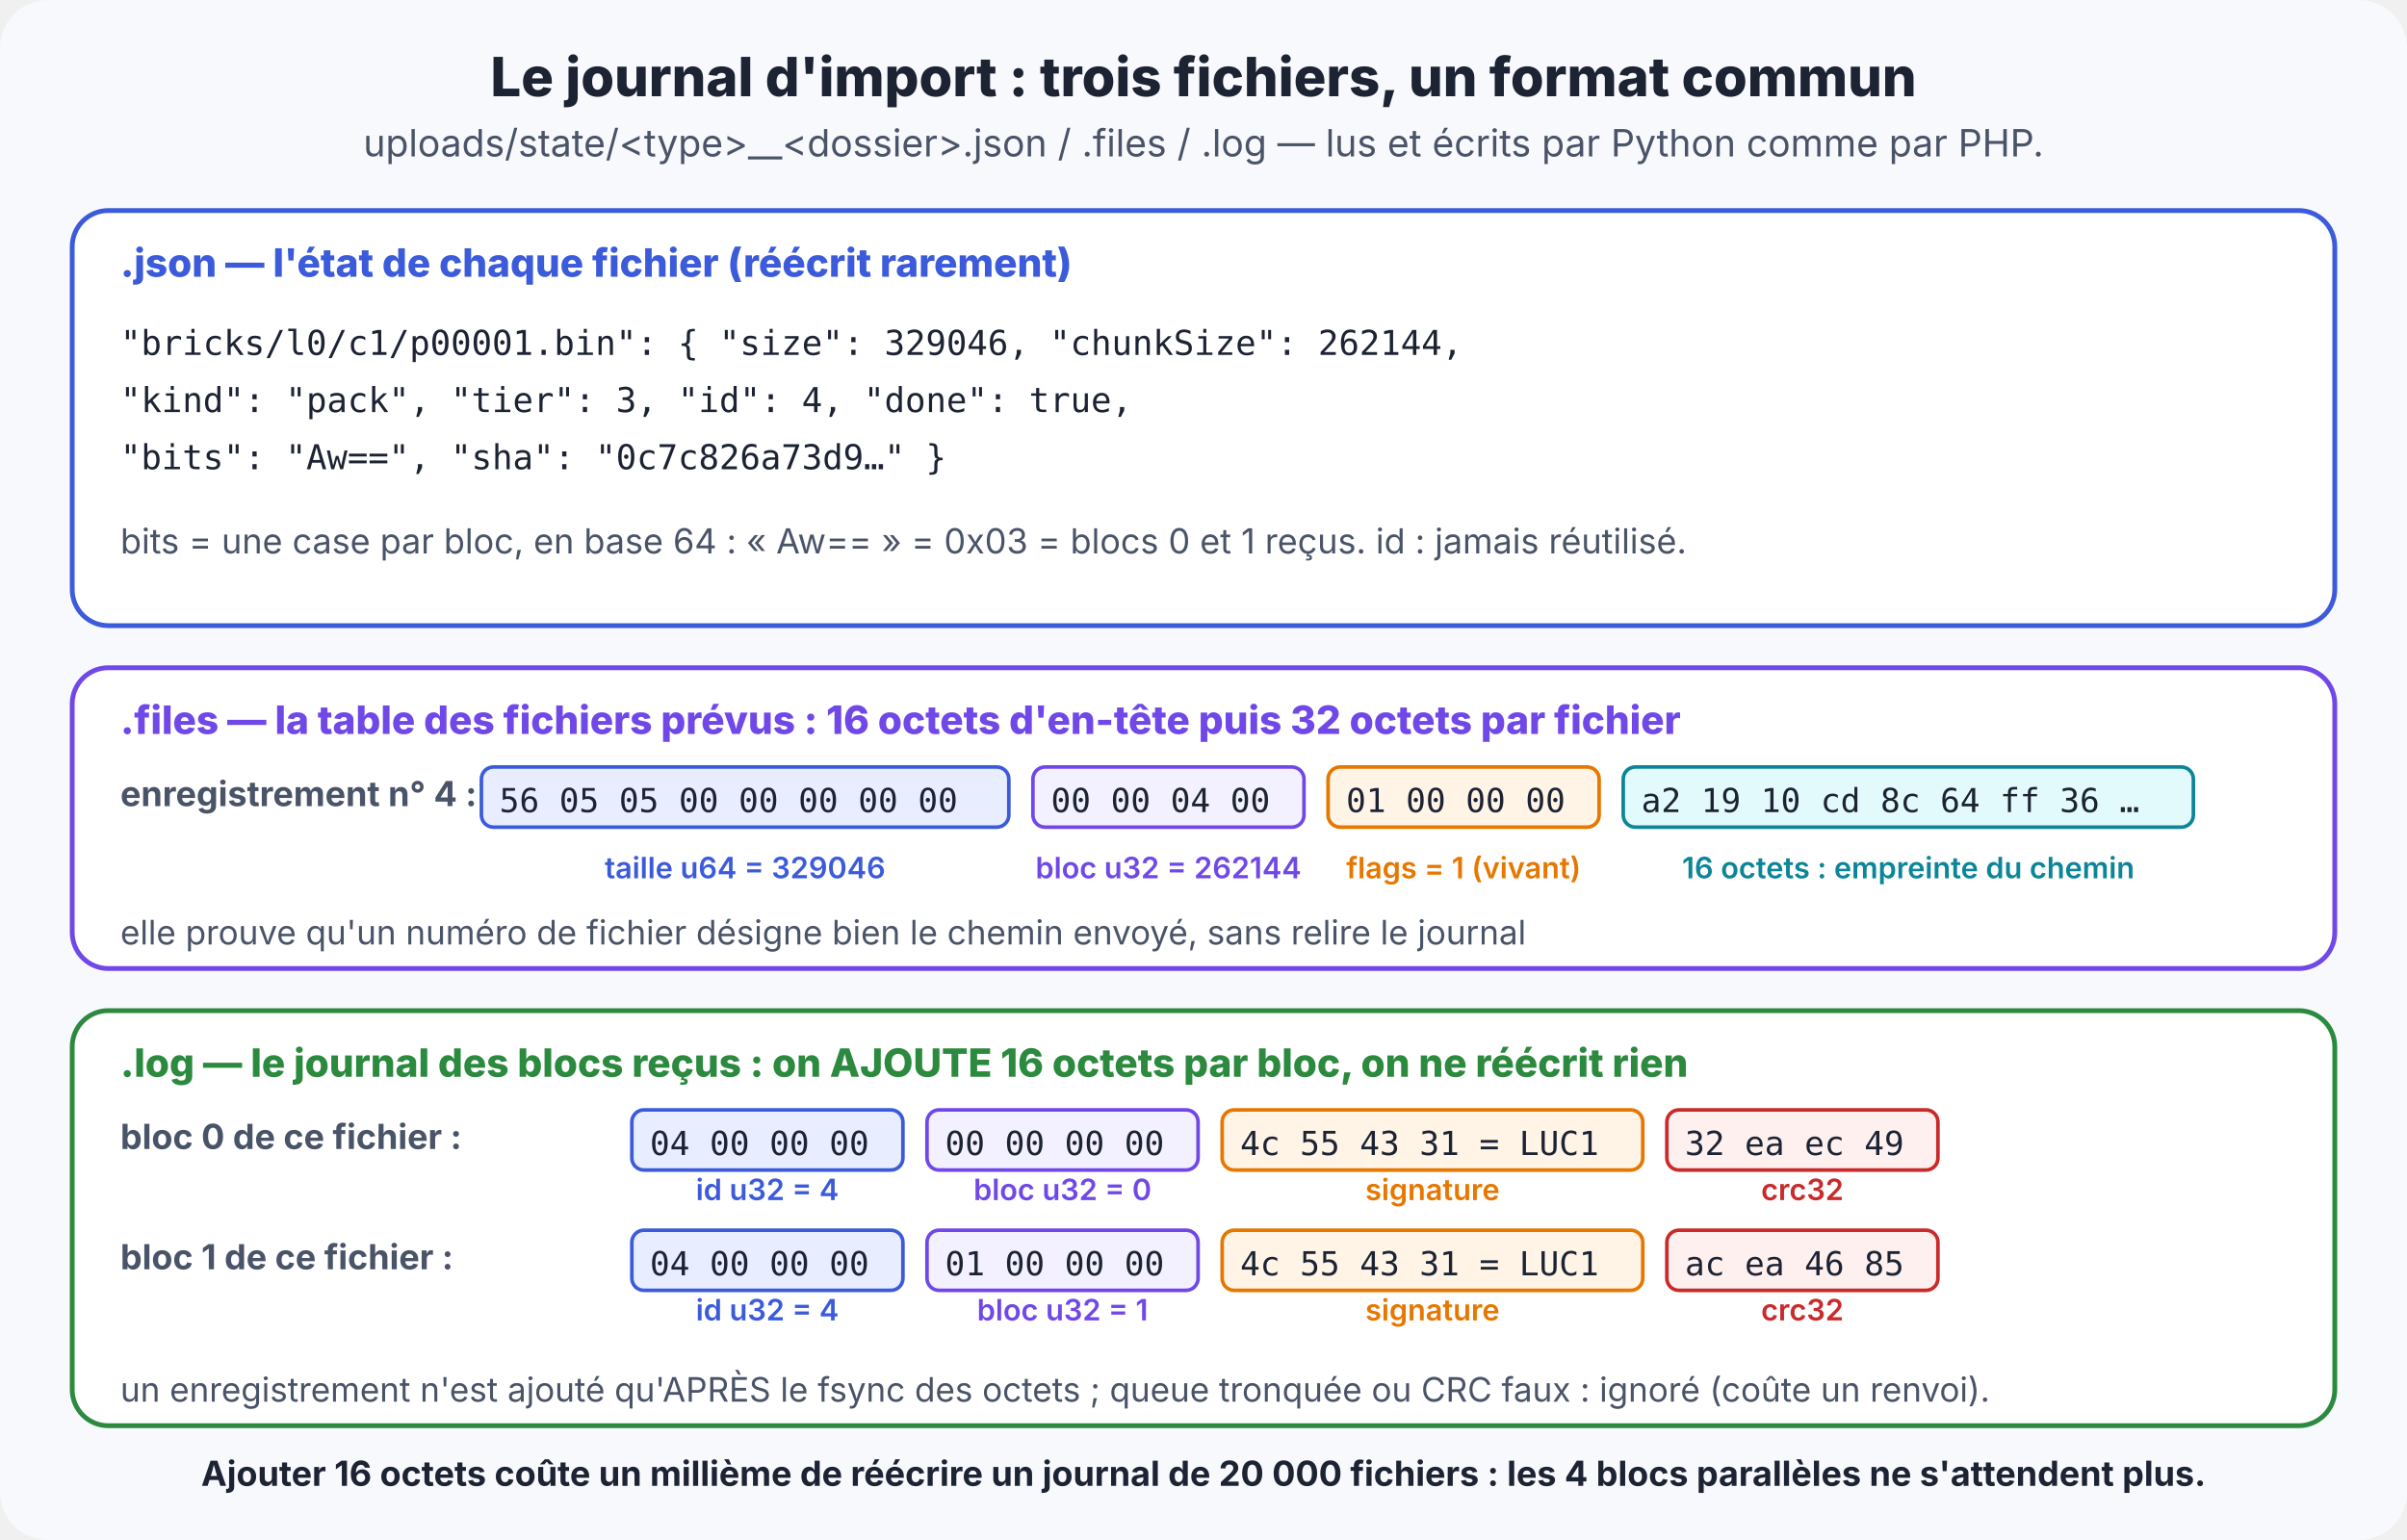
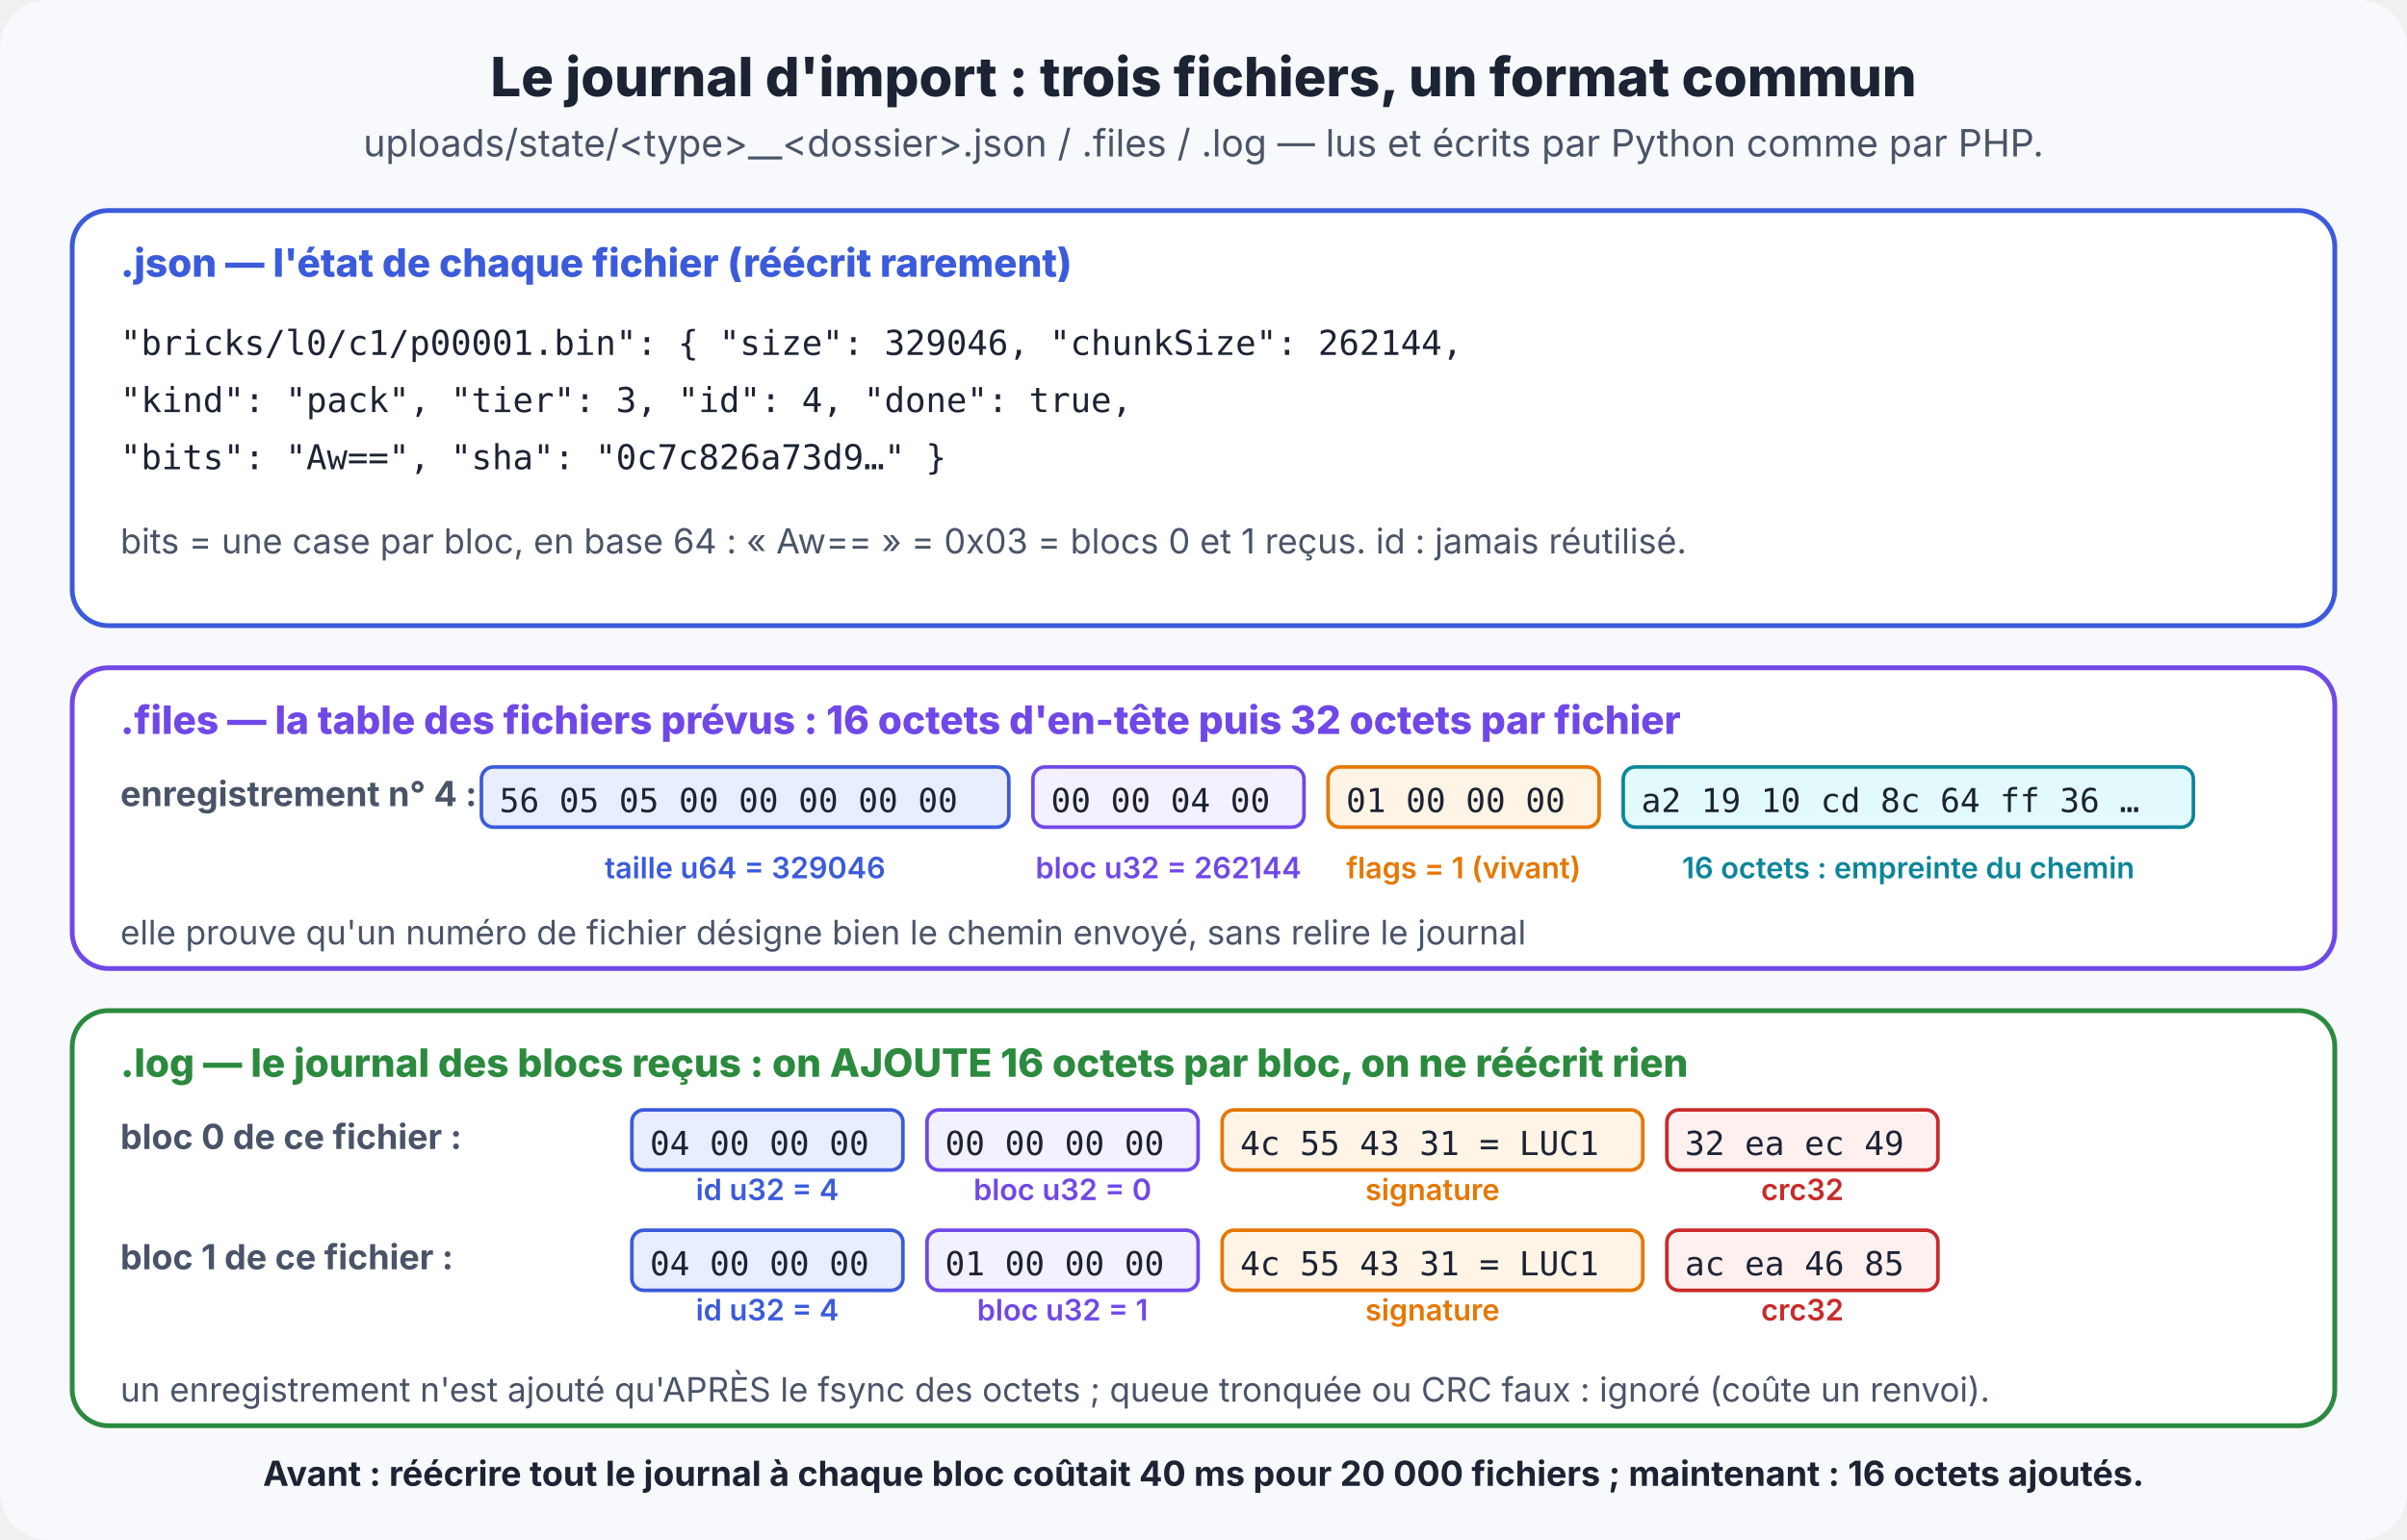
<svg xmlns="http://www.w3.org/2000/svg" viewBox="0 0 800 512" font-family="Inter, sans-serif">
  <defs>
    <marker id="arr" viewBox="0 0 10 10" refX="9" refY="5" markerWidth="7" markerHeight="7" orient="auto">
      <path d="M0,0 L10,5 L0,10 z" fill="#4a5468" />
    </marker>
    <marker id="arrr" viewBox="0 0 10 10" refX="9" refY="5" markerWidth="7" markerHeight="7" orient="auto">
      <path d="M0,0 L10,5 L0,10 z" fill="#c92a2a" />
    </marker>
  </defs>
  <rect width="800" height="512" rx="16" fill="#f8f9fd" />
  <text x="400" y="32" font-size="18" font-weight="800" fill="#1c2333" text-anchor="middle">Le journal d'import : trois fichiers, un format commun</text>
  <text x="400" y="52" font-size="12.5" font-weight="400" fill="#4a5468" text-anchor="middle">uploads/state/&lt;type&gt;__&lt;dossier&gt;.json / .files / .log — lus et écrits par Python comme par PHP.</text>
  <rect x="24" y="70" width="752" height="138" rx="12" fill="#fff" stroke="#3b5bdb" stroke-width="1.6" />
  <text x="40" y="92" font-size="13" font-weight="800" fill="#3b5bdb" text-anchor="start">.json  — l'état de chaque fichier (réécrit rarement)</text>
  <text x="40" y="118" font-size="11.4" font-weight="400" fill="#1c2333" text-anchor="start" font-family="'DejaVu Sans Mono', 'Liberation Mono', monospace">"bricks/l0/c1/p00001.bin": { "size": 329046, "chunkSize": 262144,</text>
  <text x="40" y="137" font-size="11.4" font-weight="400" fill="#1c2333" text-anchor="start" font-family="'DejaVu Sans Mono', 'Liberation Mono', monospace">   "kind": "pack", "tier": 3, "id": 4, "done": true,</text>
  <text x="40" y="156" font-size="11.4" font-weight="400" fill="#1c2333" text-anchor="start" font-family="'DejaVu Sans Mono', 'Liberation Mono', monospace">   "bits": "Aw==", "sha": "0c7c826a73d9…" }</text>
  <text x="40" y="184" font-size="11.5" font-weight="400" fill="#4a5468" text-anchor="start">bits = une case par bloc, en base 64 : « Aw== » = 0x03 = blocs 0 et 1 reçus. id : jamais réutilisé.</text>
  <rect x="24" y="222" width="752" height="100" rx="12" fill="#fff" stroke="#7048e8" stroke-width="1.6" />
  <text x="40" y="244" font-size="13" font-weight="800" fill="#7048e8" text-anchor="start">.files  — la table des fichiers prévus : 16 octets d'en-tête puis 32 octets par fichier</text>
  <text x="40" y="268" font-size="11.5" font-weight="700" fill="#4a5468" text-anchor="start">enregistrement n° 4 :</text>
  <rect x="160" y="255" width="175.3" height="20" rx="4" fill="#e8edff" stroke="#3b5bdb" stroke-width="1.2" />
  <text x="166" y="270" font-size="11" font-weight="400" fill="#1c2333" text-anchor="start" font-family="'DejaVu Sans Mono', 'Liberation Mono', monospace">56 05 05 00 00 00 00 00</text>
  <text x="247.65" y="292" font-size="9.8" font-weight="600" fill="#3b5bdb" text-anchor="middle">taille u64 = 329046</text>
  <rect x="343.3" y="255" width="90.1" height="20" rx="4" fill="#f3f0ff" stroke="#7048e8" stroke-width="1.2" />
  <text x="349.3" y="270" font-size="11" font-weight="400" fill="#1c2333" text-anchor="start" font-family="'DejaVu Sans Mono', 'Liberation Mono', monospace">00 00 04 00</text>
  <text x="388.35" y="292" font-size="9.8" font-weight="600" fill="#7048e8" text-anchor="middle">bloc u32 = 262144</text>
  <rect x="441.4" y="255" width="90.1" height="20" rx="4" fill="#fff4e6" stroke="#e67700" stroke-width="1.2" />
  <text x="447.4" y="270" font-size="11" font-weight="400" fill="#1c2333" text-anchor="start" font-family="'DejaVu Sans Mono', 'Liberation Mono', monospace">01 00 00 00</text>
  <text x="486.45" y="292" font-size="9.8" font-weight="600" fill="#e67700" text-anchor="middle">flags = 1 (vivant)</text>
  <rect x="539.5" y="255" width="189.5" height="20" rx="4" fill="#e3fafc" stroke="#0c8599" stroke-width="1.2" />
  <text x="545.5" y="270" font-size="11" font-weight="400" fill="#1c2333" text-anchor="start" font-family="'DejaVu Sans Mono', 'Liberation Mono', monospace">a2 19 10 cd 8c 64 ff 36 …</text>
  <text x="634.25" y="292" font-size="9.8" font-weight="600" fill="#0c8599" text-anchor="middle">16 octets : empreinte du chemin</text>
  <text x="40" y="314" font-size="11.2" font-weight="400" fill="#4a5468" text-anchor="start">elle prouve qu'un numéro de fichier désigne bien le chemin envoyé, sans relire le journal</text>
  <rect x="24" y="336" width="752" height="138" rx="12" fill="#fff" stroke="#2b8a3e" stroke-width="1.6" />
  <text x="40" y="358" font-size="13" font-weight="800" fill="#2b8a3e" text-anchor="start">.log  — le journal des blocs reçus : on AJOUTE 16 octets par bloc, on ne réécrit rien</text>
  <text x="40" y="382" font-size="11.5" font-weight="700" fill="#4a5468" text-anchor="start">bloc 0 de ce fichier :</text>
  <rect x="210" y="369" width="90.1" height="20" rx="4" fill="#e8edff" stroke="#3b5bdb" stroke-width="1.2" />
  <text x="216" y="384" font-size="11" font-weight="400" fill="#1c2333" text-anchor="start" font-family="'DejaVu Sans Mono', 'Liberation Mono', monospace">04 00 00 00</text>
  <text x="255.05" y="399" font-size="9.8" font-weight="600" fill="#3b5bdb" text-anchor="middle">id u32 = 4</text>
  <rect x="308.1" y="369" width="90.1" height="20" rx="4" fill="#f3f0ff" stroke="#7048e8" stroke-width="1.2" />
  <text x="314.1" y="384" font-size="11" font-weight="400" fill="#1c2333" text-anchor="start" font-family="'DejaVu Sans Mono', 'Liberation Mono', monospace">00 00 00 00</text>
  <text x="353.15" y="399" font-size="9.8" font-weight="600" fill="#7048e8" text-anchor="middle">bloc u32 = 0</text>
  <rect x="406.2" y="369" width="139.8" height="20" rx="4" fill="#fff4e6" stroke="#e67700" stroke-width="1.2" />
  <text x="412.2" y="384" font-size="11" font-weight="400" fill="#1c2333" text-anchor="start" font-family="'DejaVu Sans Mono', 'Liberation Mono', monospace">4c 55 43 31 = LUC1</text>
  <text x="476.1" y="399" font-size="9.8" font-weight="600" fill="#e67700" text-anchor="middle">signature</text>
  <rect x="554.0" y="369" width="90.1" height="20" rx="4" fill="#fff0f0" stroke="#c92a2a" stroke-width="1.2" />
  <text x="560.0" y="384" font-size="11" font-weight="400" fill="#1c2333" text-anchor="start" font-family="'DejaVu Sans Mono', 'Liberation Mono', monospace">32 ea ec 49</text>
  <text x="599.05" y="399" font-size="9.8" font-weight="600" fill="#c92a2a" text-anchor="middle">crc32</text>
  <text x="40" y="422" font-size="11.5" font-weight="700" fill="#4a5468" text-anchor="start">bloc 1 de ce fichier :</text>
  <rect x="210" y="409" width="90.1" height="20" rx="4" fill="#e8edff" stroke="#3b5bdb" stroke-width="1.2" />
  <text x="216" y="424" font-size="11" font-weight="400" fill="#1c2333" text-anchor="start" font-family="'DejaVu Sans Mono', 'Liberation Mono', monospace">04 00 00 00</text>
  <text x="255.05" y="439" font-size="9.8" font-weight="600" fill="#3b5bdb" text-anchor="middle">id u32 = 4</text>
  <rect x="308.1" y="409" width="90.1" height="20" rx="4" fill="#f3f0ff" stroke="#7048e8" stroke-width="1.2" />
  <text x="314.1" y="424" font-size="11" font-weight="400" fill="#1c2333" text-anchor="start" font-family="'DejaVu Sans Mono', 'Liberation Mono', monospace">01 00 00 00</text>
  <text x="353.15" y="439" font-size="9.8" font-weight="600" fill="#7048e8" text-anchor="middle">bloc u32 = 1</text>
  <rect x="406.2" y="409" width="139.8" height="20" rx="4" fill="#fff4e6" stroke="#e67700" stroke-width="1.2" />
  <text x="412.2" y="424" font-size="11" font-weight="400" fill="#1c2333" text-anchor="start" font-family="'DejaVu Sans Mono', 'Liberation Mono', monospace">4c 55 43 31 = LUC1</text>
  <text x="476.1" y="439" font-size="9.8" font-weight="600" fill="#e67700" text-anchor="middle">signature</text>
  <rect x="554.0" y="409" width="90.1" height="20" rx="4" fill="#fff0f0" stroke="#c92a2a" stroke-width="1.2" />
  <text x="560.0" y="424" font-size="11" font-weight="400" fill="#1c2333" text-anchor="start" font-family="'DejaVu Sans Mono', 'Liberation Mono', monospace">ac ea 46 85</text>
  <text x="599.05" y="439" font-size="9.8" font-weight="600" fill="#c92a2a" text-anchor="middle">crc32</text>
  <text x="40" y="466" font-size="11.2" font-weight="400" fill="#4a5468" text-anchor="start">un enregistrement n'est ajouté qu'APRÈS le fsync des octets ; queue tronquée ou CRC faux : ignoré (coûte un renvoi).</text>
-   <text x="400" y="494" font-size="11.5" font-weight="700" fill="#1c2333" text-anchor="middle">Ajouter 16 octets coûte un millième de réécrire un journal de 20 000 fichiers : les 4 blocs parallèles ne s'attendent plus.</text>
+   <text x="400" y="494" font-size="11.5" font-weight="700" fill="#1c2333" text-anchor="middle">Avant : réécrire tout le journal à chaque bloc coûtait 40 ms pour 20 000 fichiers ; maintenant : 16 octets ajoutés.</text>
</svg>
